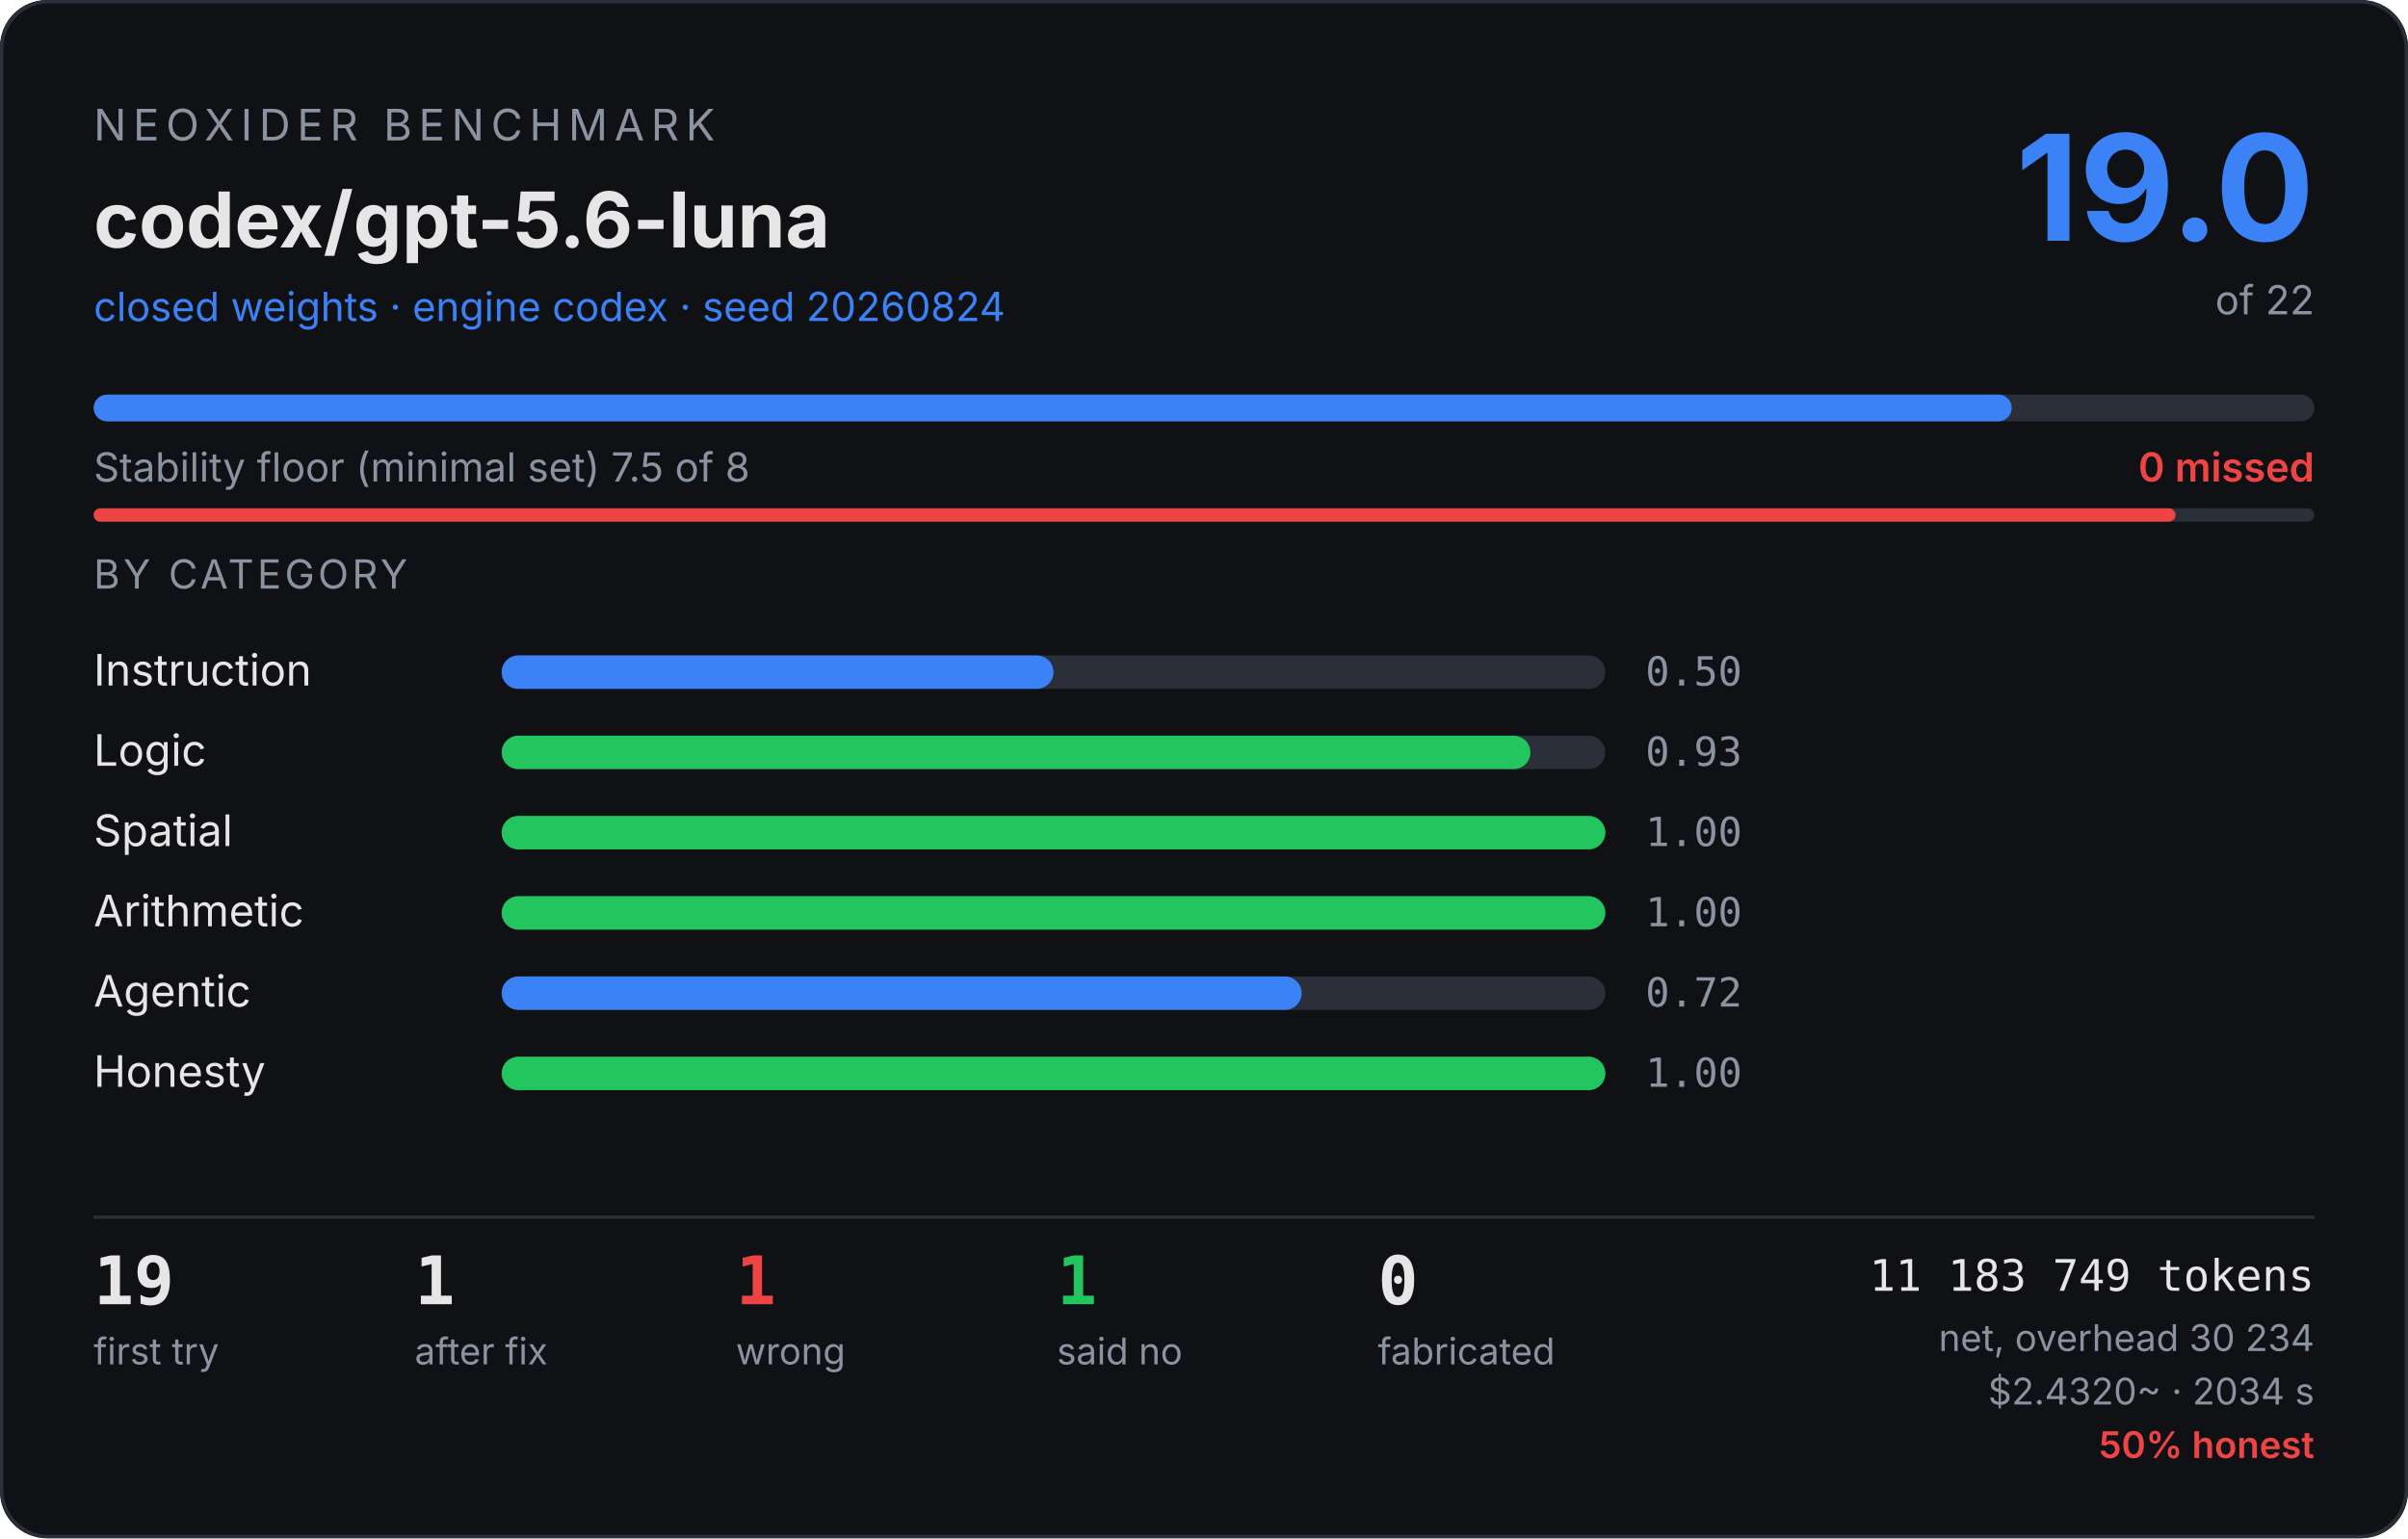
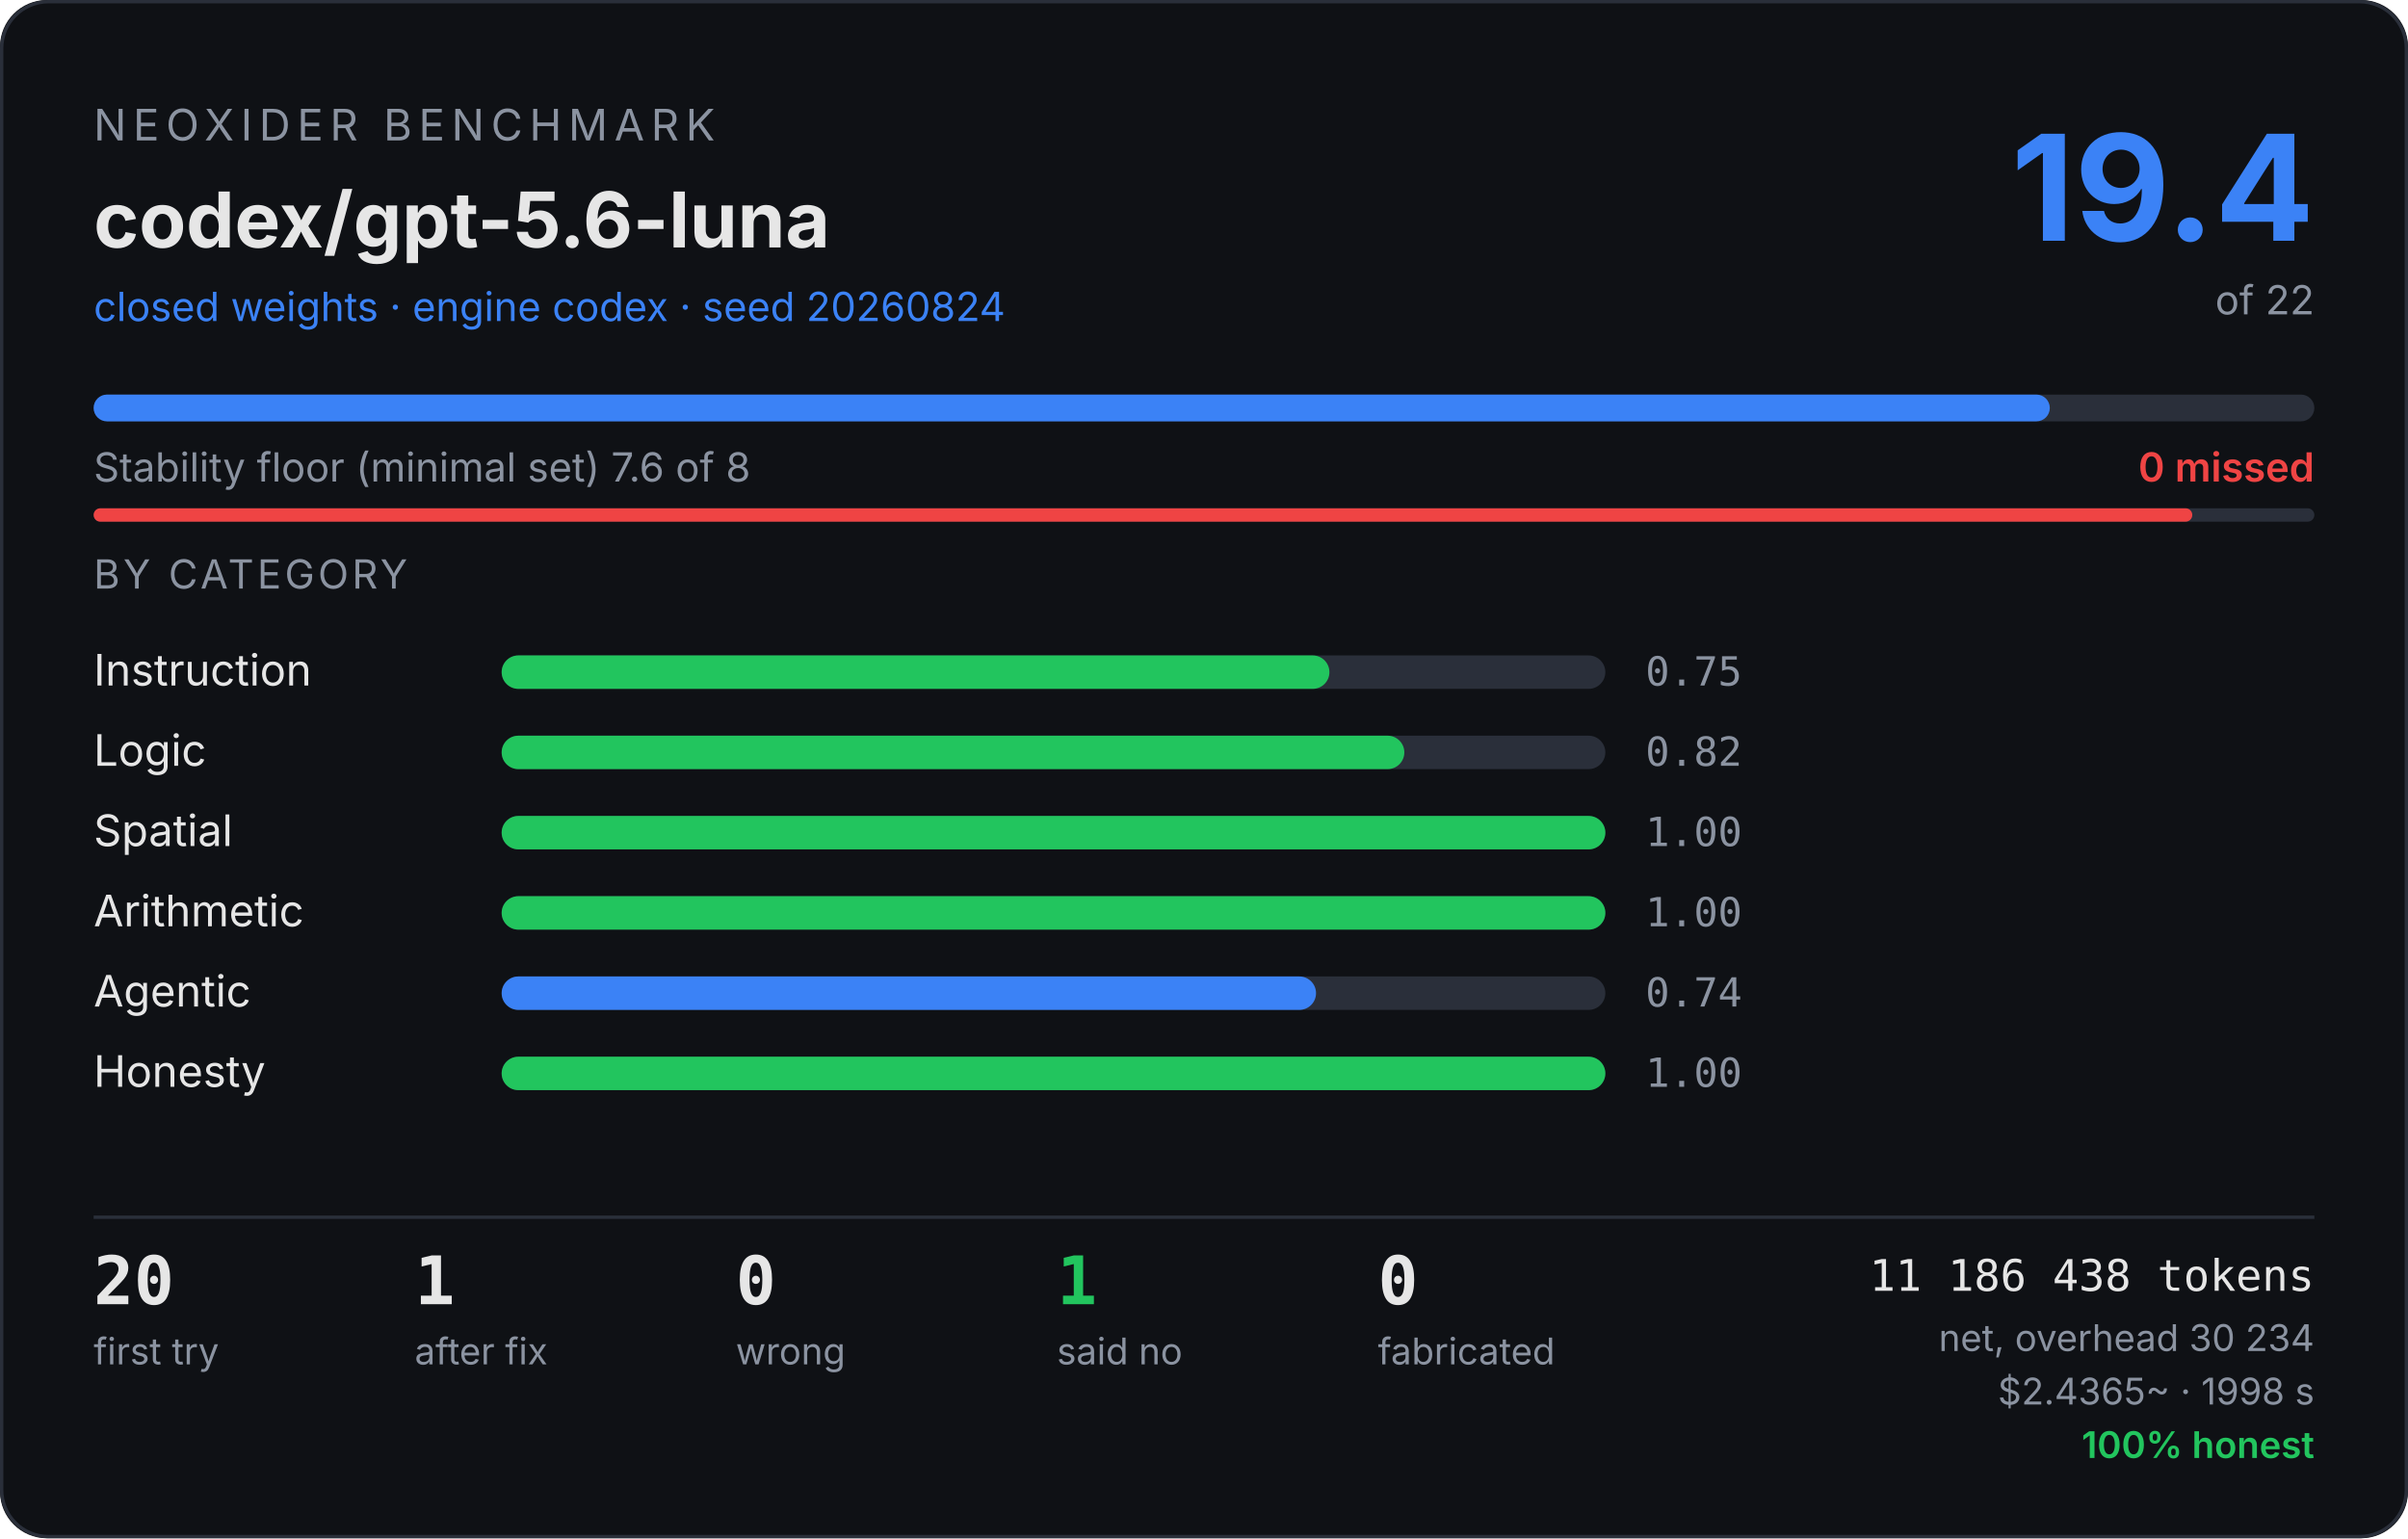
<svg xmlns="http://www.w3.org/2000/svg" width="720" height="460" viewBox="0 0 720 460" font-family="system-ui,-apple-system,Segoe UI,sans-serif">
  <rect width="720" height="460" rx="14" fill="#0f1115" />
  <rect x="0.5" y="0.5" width="719" height="459" rx="14" fill="none" stroke="#2a2f3a" />
  <text x="28" y="42" fill="#8b93a1" font-size="13" letter-spacing="2">NEOXIDER BENCHMARK</text>
  <text x="28" y="74" fill="#e6e6e6" font-size="23" font-weight="700">codex/gpt-5.6-luna</text>
  <text x="28" y="96" fill="#3b82f6" font-size="12">closed weights · engine codex · seed 20260824</text>
-   <text x="692" y="72" text-anchor="end" fill="#3b82f6" font-size="44" font-weight="700">19.0</text>
+   <text x="692" y="72" text-anchor="end" fill="#3b82f6" font-size="44" font-weight="700">19.4</text>
  <text x="692" y="94" text-anchor="end" fill="#8b93a1" font-size="12">of 22</text>
  <rect x="28" y="118" width="664" height="8" rx="4" fill="#2a2f3a" />
-   <rect x="28" y="118" width="573.5" height="8" rx="4" fill="#3b82f6" />
-   <text x="28" y="144" fill="#8b93a1" font-size="12">Stability floor (minimal set) 7.5 of 8</text>
+   <rect x="28" y="118" width="584.9" height="8" rx="4" fill="#3b82f6" />
+   <text x="28" y="144" fill="#8b93a1" font-size="12">Stability floor (minimal set) 7.6 of 8</text>
  <text x="692" y="144" text-anchor="end" fill="#ef4444" font-size="12" font-weight="600">0 missed</text>
  <rect x="28" y="152" width="664" height="4" rx="2" fill="#2a2f3a" />
-   <rect x="28" y="152" width="622.5" height="4" rx="2" fill="#ef4444" />
+   <rect x="28" y="152" width="627.5" height="4" rx="2" fill="#ef4444" />
  <text x="28" y="176" fill="#8b93a1" font-size="12" letter-spacing="1">BY CATEGORY</text>
  <text x="28" y="205" fill="#e6e6e6" font-size="13">Instruction</text>
  <rect x="150" y="196" width="330" height="10" rx="5" fill="#2a2f3a" />
-   <rect x="150" y="196" width="165.0" height="10" rx="5" fill="#3b82f6" />
-   <text x="492" y="205" fill="#8b93a1" font-size="12" font-family="ui-monospace,Consolas,monospace">0.50</text>
+   <rect x="150" y="196" width="247.5" height="10" rx="5" fill="#22c55e" />
+   <text x="492" y="205" fill="#8b93a1" font-size="12" font-family="ui-monospace,Consolas,monospace">0.75</text>
  <text x="28" y="229" fill="#e6e6e6" font-size="13">Logic</text>
  <rect x="150" y="220" width="330" height="10" rx="5" fill="#2a2f3a" />
-   <rect x="150" y="220" width="307.6" height="10" rx="5" fill="#22c55e" />
-   <text x="492" y="229" fill="#8b93a1" font-size="12" font-family="ui-monospace,Consolas,monospace">0.93</text>
+   <rect x="150" y="220" width="269.9" height="10" rx="5" fill="#22c55e" />
+   <text x="492" y="229" fill="#8b93a1" font-size="12" font-family="ui-monospace,Consolas,monospace">0.82</text>
  <text x="28" y="253" fill="#e6e6e6" font-size="13">Spatial</text>
  <rect x="150" y="244" width="330" height="10" rx="5" fill="#2a2f3a" />
  <rect x="150" y="244" width="330.0" height="10" rx="5" fill="#22c55e" />
  <text x="492" y="253" fill="#8b93a1" font-size="12" font-family="ui-monospace,Consolas,monospace">1.00</text>
  <text x="28" y="277" fill="#e6e6e6" font-size="13">Arithmetic</text>
  <rect x="150" y="268" width="330" height="10" rx="5" fill="#2a2f3a" />
  <rect x="150" y="268" width="330.0" height="10" rx="5" fill="#22c55e" />
  <text x="492" y="277" fill="#8b93a1" font-size="12" font-family="ui-monospace,Consolas,monospace">1.00</text>
  <text x="28" y="301" fill="#e6e6e6" font-size="13">Agentic</text>
  <rect x="150" y="292" width="330" height="10" rx="5" fill="#2a2f3a" />
-   <rect x="150" y="292" width="239.2" height="10" rx="5" fill="#3b82f6" />
-   <text x="492" y="301" fill="#8b93a1" font-size="12" font-family="ui-monospace,Consolas,monospace">0.72</text>
+   <rect x="150" y="292" width="243.5" height="10" rx="5" fill="#3b82f6" />
+   <text x="492" y="301" fill="#8b93a1" font-size="12" font-family="ui-monospace,Consolas,monospace">0.74</text>
  <text x="28" y="325" fill="#e6e6e6" font-size="13">Honesty</text>
  <rect x="150" y="316" width="330" height="10" rx="5" fill="#2a2f3a" />
  <rect x="150" y="316" width="330.0" height="10" rx="5" fill="#22c55e" />
  <text x="492" y="325" fill="#8b93a1" font-size="12" font-family="ui-monospace,Consolas,monospace">1.00</text>
  <line x1="28" y1="364" x2="692" y2="364" stroke="#2a2f3a" />
-   <text x="28" y="390" fill="#e6e6e6" font-size="20" font-weight="700" font-family="ui-monospace,Consolas,monospace">19</text>
+   <text x="28" y="390" fill="#e6e6e6" font-size="20" font-weight="700" font-family="ui-monospace,Consolas,monospace">20</text>
  <text x="28" y="408" fill="#8b93a1" font-size="11">first try</text>
  <text x="124" y="390" fill="#e6e6e6" font-size="20" font-weight="700" font-family="ui-monospace,Consolas,monospace">1</text>
  <text x="124" y="408" fill="#8b93a1" font-size="11">after fix</text>
-   <text x="220" y="390" fill="#ef4444" font-size="20" font-weight="700" font-family="ui-monospace,Consolas,monospace">1</text>
+   <text x="220" y="390" fill="#e6e6e6" font-size="20" font-weight="700" font-family="ui-monospace,Consolas,monospace">0</text>
  <text x="220" y="408" fill="#8b93a1" font-size="11">wrong</text>
  <text x="316" y="390" fill="#22c55e" font-size="20" font-weight="700" font-family="ui-monospace,Consolas,monospace">1</text>
  <text x="316" y="408" fill="#8b93a1" font-size="11">said no</text>
  <text x="412" y="390" fill="#e6e6e6" font-size="20" font-weight="700" font-family="ui-monospace,Consolas,monospace">0</text>
  <text x="412" y="408" fill="#8b93a1" font-size="11">fabricated</text>
-   <text x="692" y="386" text-anchor="end" fill="#e6e6e6" font-size="13" font-family="ui-monospace,Consolas,monospace">11 183 749 tokens</text>
+   <text x="692" y="386" text-anchor="end" fill="#e6e6e6" font-size="13" font-family="ui-monospace,Consolas,monospace">11 186 438 tokens</text>
  <text x="692" y="404" text-anchor="end" fill="#8b93a1" font-size="11">net, overhead 30 234</text>
-   <text x="692" y="420" text-anchor="end" fill="#8b93a1" font-size="11">$2.4320~ · 2034 s</text>
-   <text x="692" y="436" text-anchor="end" fill="#ef4444" font-size="11" font-weight="600">50% honest</text>
+   <text x="692" y="420" text-anchor="end" fill="#8b93a1" font-size="11">$2.4365~ · 1998 s</text>
+   <text x="692" y="436" text-anchor="end" fill="#22c55e" font-size="11" font-weight="600">100% honest</text>
</svg>
